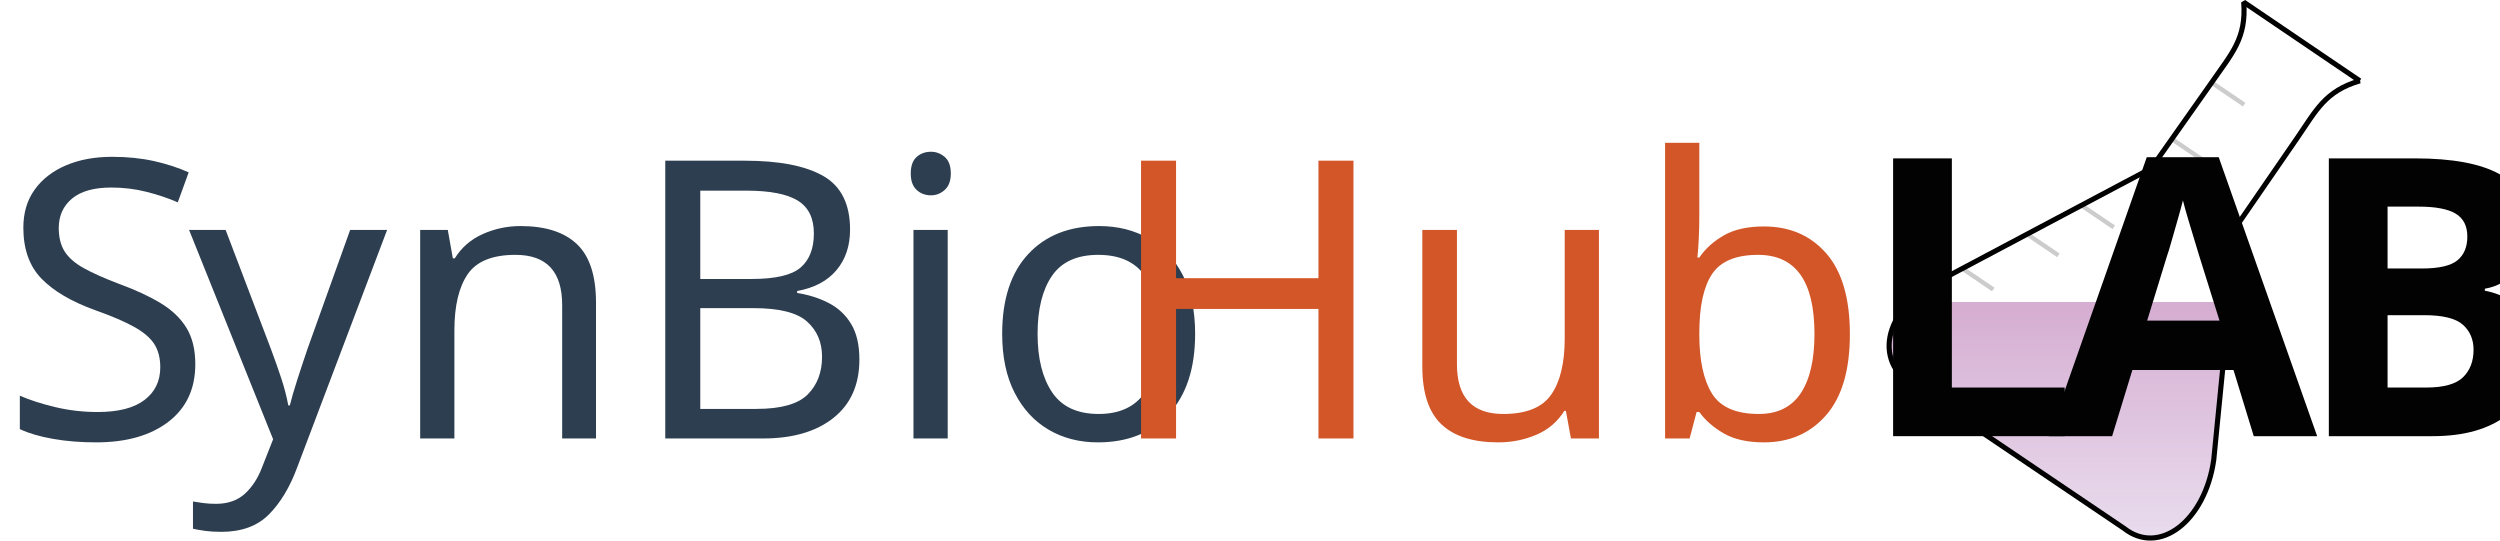
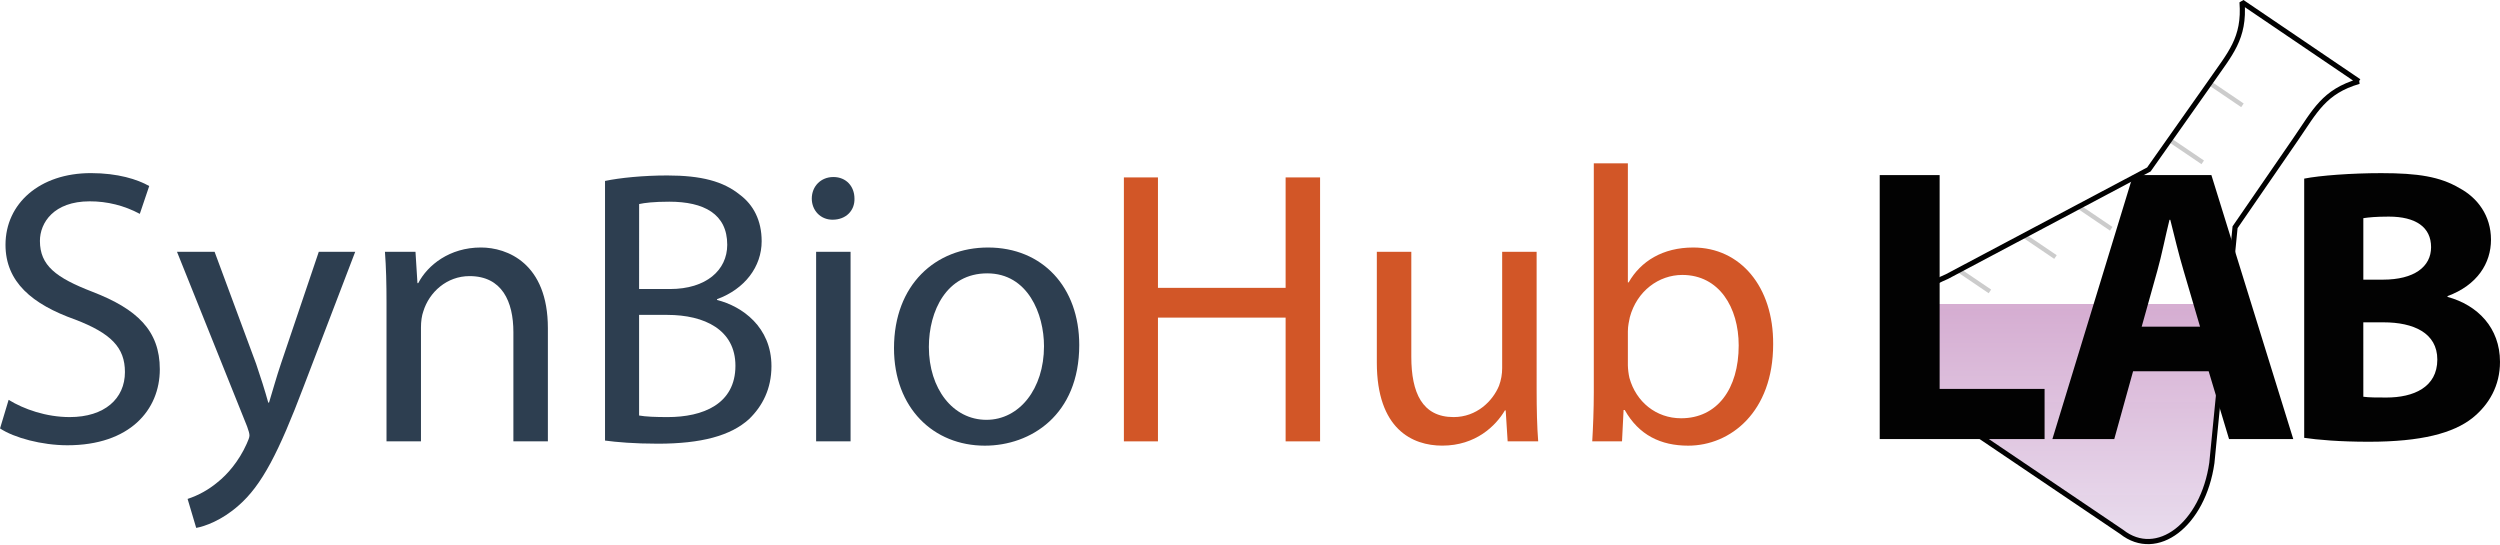
- <svg xmlns="http://www.w3.org/2000/svg" viewBox="0 0 3412.23 737.86">
+ <svg xmlns="http://www.w3.org/2000/svg" viewBox="0 0 3389.93 737.86">
  <defs>
-     <style>.cls-1,.cls-2{stroke:#010101;stroke-miterlimit:1.41;}.cls-1{stroke-linecap:round;stroke-width:7px;fill:url(#linear-gradient);}.cls-2{fill:#75c094;stroke-width:6px;opacity:0.2;}.cls-3,.cls-6{font-size:531px;}.cls-3{fill:#2d3e50;font-family:MyriadPro-Regular, Myriad Pro;}.cls-4{letter-spacing:-0.01em;}.cls-5{fill:#d25627;}.cls-6{fill:#020202;font-family:MyriadPro-Bold, Myriad Pro;font-weight:700;letter-spacing:-0.02em;}.cls-7{letter-spacing:-0.06em;}</style>
+     <style>.cls-1,.cls-2{stroke:#010101;stroke-miterlimit:1.41;}.cls-1{stroke-linecap:round;stroke-width:7px;fill:url(#linear-gradient);}.cls-2{fill:#75c094;stroke-width:6px;opacity:0.2;}.cls-3{fill:#2d3e50;}.cls-4{fill:#d25627;}.cls-5{fill:#020202;}</style>
    <linearGradient id="linear-gradient" x1="2899.67" y1="734.36" x2="2899.67" y2="2.9" gradientUnits="userSpaceOnUse">
      <stop offset="0" stop-color="#e9ddee" />
      <stop offset="0.44" stop-color="#d5acd1" stop-opacity="0.99" />
      <stop offset="0.44" stop-color="#d5edfa" stop-opacity="0" />
    </linearGradient>
  </defs>
  <g id="Layer_1" data-name="Layer 1">
-     <path id="rect3162" class="cls-1" d="M3220.88,110.35,3062.44,2.9c3.87,49.35-16.45,70.13-42.52,108L2936.1,229.79,2662.24,375.05c-86.43,36.8-108.58,112.28-54.35,149.41l291.33,196.79c47.88,37.73,110.36-9.8,122.3-93.54L3053,308.1l82.32-119.61c26.06-37.88,38.23-64.32,85.57-78.14Z" />
-     <path id="path3188" class="cls-2" d="M2720.56,395.13,2677.1,365.7" />
-     <text class="cls-3" transform="translate(0 598.47)">
-       <tspan class="cls-4">S</tspan>
-       <tspan x="257.54" y="0">ynBio</tspan>
-       <tspan class="cls-5" x="1505.9" y="0">Hub</tspan>
-     </text>
-     <path id="path3188-2" data-name="path3188" class="cls-2" d="M2809.48,348.53,2766,319.09" />
-     <path id="path3188-3" data-name="path3188" class="cls-2" d="M2885.07,310.22l-43.46-29.43" />
-     <path id="path3188-4" data-name="path3188" class="cls-2" d="M3009.15,220.13l-43.46-29.43" />
-     <path id="path3188-5" data-name="path3188" class="cls-2" d="M3063,142.81l-43.46-29.44" />
+     <path id="rect3162" class="cls-1" d="M3220.88,110.35,3062.44,2.9c3.87,49.35-16.45,70.13-42.52,108L2936.1,229.79,2662.24,375.05c-86.43,36.8-108.58,112.28-54.35,149.41l291.33,196.79c47.88,37.73,110.36-9.8,122.3-93.54L3053,308.1l82.32-119.61c26.06-37.88,38.23-64.32,85.57-78.14Z" transform="translate(-22.3)" />
+     <path id="path3188" class="cls-2" d="M2720.56,395.13,2677.1,365.7" transform="translate(-22.3)" />
+     <path class="cls-3" d="M34,542.18c20.71,12.75,51,23.37,82.84,23.37,47.26,0,74.87-25,74.87-61.07,0-33.45-19.11-52.57-67.44-71.15-58.41-20.71-94.51-51-94.51-101.42,0-55.76,46.19-97.18,115.76-97.18,36.63,0,63.19,8.5,79.12,17.52L211.87,290a142.44,142.44,0,0,0-68-17c-48.85,0-67.44,29.21-67.44,53.64,0,33.45,21.78,49.91,71.16,69C208.15,419,239,448.2,239,500.77c0,55.22-40.88,103-125.31,103-34.52,0-72.22-10.09-91.34-22.83Z" transform="translate(-22.3)" />
+     <path class="cls-3" d="M313.29,341.46l56.29,151.87c5.84,17,12.21,37.17,16.46,52.57h1.06c4.78-15.4,10.09-35,16.46-53.63l51-150.81h49.38l-70.09,183.2c-33.45,88.15-56.29,133.28-88.15,160.9-22.83,20.17-45.66,28.14-57.35,30.26l-11.68-39.29a123.61,123.61,0,0,0,40.89-22.84c12.74-10.08,28.67-28.14,39.29-52,2.13-4.78,3.72-8.5,3.72-11.15s-1.06-6.38-3.19-12.22L262.31,341.46Z" transform="translate(-22.3)" />
+     <path class="cls-3" d="M546.4,411c0-26.54-.53-48.32-2.13-69.56h41.42l2.66,42.48h1.06c12.74-24.42,42.48-48.32,85-48.32,35.58,0,90.8,21.24,90.8,109.39V598.47H718.44V450.32c0-41.42-15.4-75.93-59.47-75.93-30.8,0-54.69,21.77-62.66,47.79-2.12,5.84-3.19,13.8-3.19,21.77V598.47H546.4Z" transform="translate(-22.3)" />
+     <path class="cls-3" d="M842.69,245.35c20.18-4.25,52-7.43,84.43-7.43,46.2,0,75.93,8,98.24,26,18.58,13.8,29.73,35,29.73,63.19,0,34.51-22.83,64.78-60.53,78.59v1.06c34,8.49,73.81,36.64,73.81,89.74,0,30.79-12.21,54.16-30.27,71.68-25,22.84-65.31,33.46-123.72,33.46-31.86,0-56.29-2.13-71.69-4.25Zm46.2,146.56h42c48.85,0,77.52-25.49,77.52-60,0-42-31.86-58.42-78.58-58.42-21.24,0-33.46,1.6-40.89,3.19Zm0,171.51c9,1.6,22.3,2.13,38.76,2.13,47.79,0,91.87-17.53,91.87-69.56,0-48.86-41.95-69-92.4-69H888.89Z" transform="translate(-22.3)" />
+     <path class="cls-3" d="M1180.93,269.25c.53,15.93-11.15,28.67-29.73,28.67-16.46,0-28.15-12.74-28.15-28.67,0-16.46,12.22-29.21,29.21-29.21C1169.78,240,1180.93,252.79,1180.93,269.25Zm-52,329.22v-257h46.72v257Z" transform="translate(-22.3)" />
+     <path class="cls-3" d="M1485.73,467.84c0,95.05-65.85,136.47-128,136.47-69.56,0-123.19-51-123.19-132.22,0-86,56.29-136.47,127.44-136.47C1435.81,335.62,1485.73,389.25,1485.73,467.84Zm-203.91,2.66c0,56.28,32.39,98.77,78.06,98.77,44.6,0,78.06-42,78.06-99.83,0-43.55-21.78-98.77-77-98.77S1281.82,421.65,1281.82,470.5Z" transform="translate(-22.3)" />
+     <path class="cls-4" d="M1592.45,240.57V390.32h173.11V240.57h46.73v357.9h-46.73V430.67H1592.45v167.8h-46.19V240.57Z" transform="translate(-22.3)" />
+     <path class="cls-4" d="M2105.93,528.38c0,26.55.53,49.91,2.12,70.09h-41.42l-2.65-42h-1.06c-12.22,20.71-39.3,47.79-85,47.79-40.36,0-88.68-22.3-88.68-112.57V341.46H1936V483.77c0,48.86,14.86,81.78,57.34,81.78,31.33,0,53.11-21.77,61.6-42.48a68.26,68.26,0,0,0,4.25-23.9V341.46h46.73Z" transform="translate(-22.3)" />
+     <path class="cls-4" d="M2181.33,598.47c1.06-17.52,2.12-43.54,2.12-66.38V221.46h46.2V382.88h1.06c16.46-28.67,46.2-47.26,87.61-47.26,63.72,0,108.86,53.1,108.33,131.16,0,91.87-57.88,137.53-115.23,137.53-37.17,0-66.9-14.34-86-48.32h-1.59l-2.13,42.48Zm48.32-103a87.63,87.63,0,0,0,2.12,17c9,32.39,36.11,54.69,70.09,54.69,48.86,0,78.06-39.83,78.06-98.77,0-51.5-26.55-95.58-76.46-95.58-31.86,0-61.6,21.77-71.16,57.35-1.06,5.31-2.65,11.68-2.65,19.12Z" transform="translate(-22.3)" />
+     <path id="path3188-2" data-name="path3188" class="cls-2" d="M2809.48,348.53,2766,319.09" transform="translate(-22.3)" />
+     <path id="path3188-3" data-name="path3188" class="cls-2" d="M2885.07,310.22l-43.46-29.43" transform="translate(-22.3)" />
+     <path id="path3188-4" data-name="path3188" class="cls-2" d="M3009.15,220.13l-43.46-29.43" transform="translate(-22.3)" />
+     <path id="path3188-5" data-name="path3188" class="cls-2" d="M3063,142.81l-43.46-29.44" transform="translate(-22.3)" />
  </g>
  <g id="Layer_2" data-name="Layer 2">
-     <text class="cls-6" transform="translate(2536.1 595.32)">L<tspan class="cls-7" x="260.18" y="0">AB</tspan>
-     </text>
+     <path class="cls-5" d="M2571.14,237.42h81.25V527.35h142.3v68H2571.14Z" transform="translate(-22.3)" />
+     <path class="cls-5" d="M2914.69,503.46l-25.49,91.86h-83.9l109.39-357.9h106.2l111,357.9h-87.08l-27.62-91.86Zm90.8-60.54L2983.19,367c-6.37-21.24-12.74-47.79-18.05-69h-1.07c-5.31,21.24-10.62,48.32-16.46,69l-21.24,75.93Z" transform="translate(-22.3)" />
+     <path class="cls-5" d="M3146.73,242.2c21.24-4.24,64.25-7.43,104.61-7.43,49.38,0,79.65,4.78,105.67,20.18,25,13.27,43,37.7,43,70.09,0,31.86-18.58,61.6-58.94,76.47v1.06c40.89,11.15,71.15,41.95,71.15,88.14,0,32.4-14.86,57.88-37.17,75.94C3349,587.36,3305.5,599,3234.35,599c-39.83,0-69.56-2.66-87.62-5.31Zm80.18,137h26.55c42.48,0,65.32-17.52,65.32-44.07,0-27.08-20.71-41.42-57.35-41.42-17.52,0-27.61,1.06-34.52,2.13Zm0,158.77c8,1.07,17.53,1.07,31.33,1.07,36.64,0,69-13.81,69-51.51,0-36.11-32.39-50.45-72.74-50.45h-27.62Z" transform="translate(-22.3)" />
  </g>
</svg>
